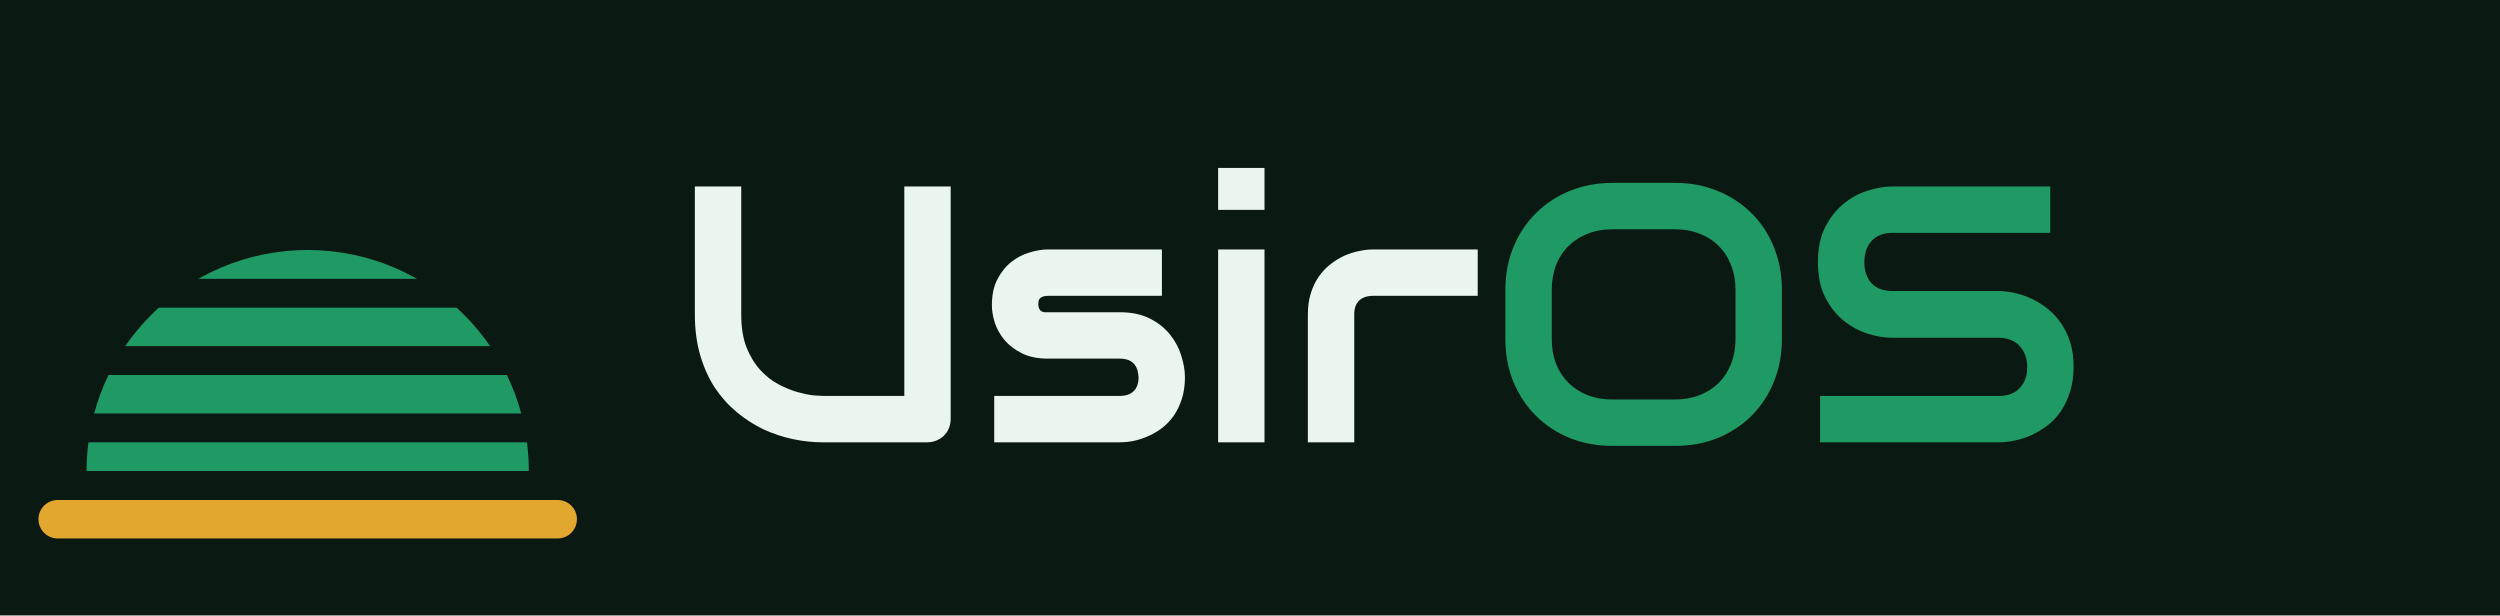
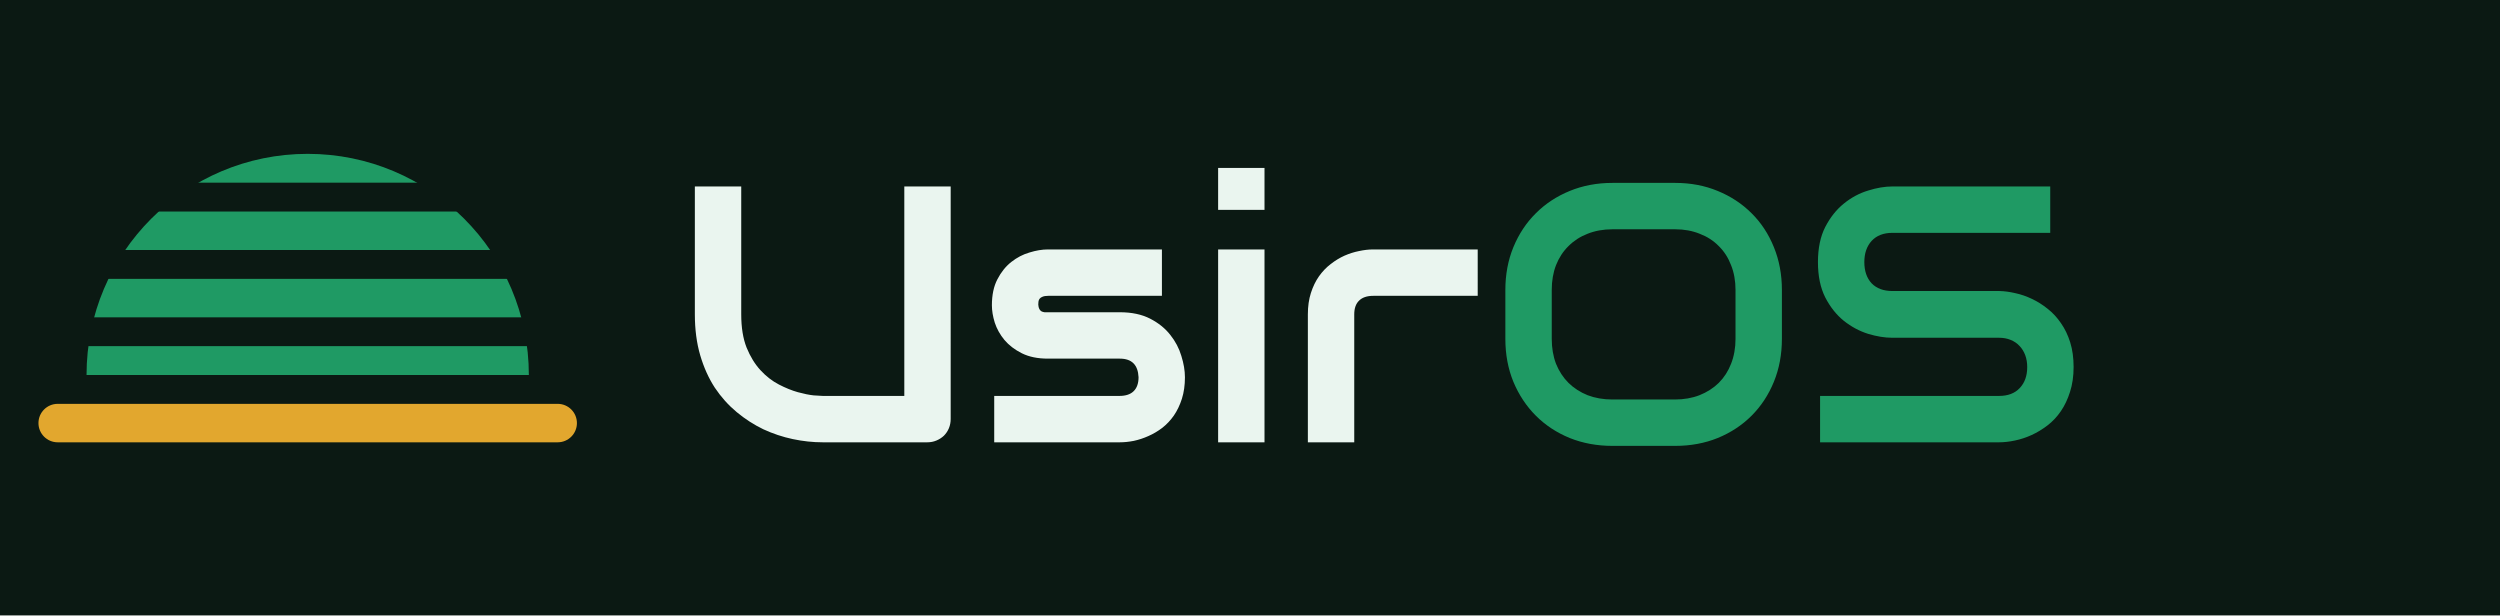
<svg xmlns="http://www.w3.org/2000/svg" width="520" height="128" viewBox="0 0 520 128" version="1.1" id="svg7">
  <rect width="520" height="128" fill="#0b1913" id="rect1" />
  <defs id="defs6">
    <clipPath id="arriba">
      <rect x="0" y="0" width="128" height="98" id="rect2" />
    </clipPath>
    <mask id="rayas">
      <rect width="128" height="128" fill="white" id="rect3" />
      <rect x="0" y="58" width="128" height="6" fill="black" id="rect4" />
      <rect x="0" y="72" width="128" height="6" fill="black" id="rect5" />
      <rect x="0" y="86" width="128" height="6" fill="black" id="rect6" />
    </mask>
  </defs>
-   <g clip-path="url(#arriba)" mask="url(#rayas)" id="g6">
-     <circle cx="64" cy="98" r="46" fill="#1f9a64" id="circle6" />
+   <g transform="translate(0,-20)" id="g7">
+     <g clip-path="url(#arriba)" mask="url(#rayas)" id="g6">
+       <circle cx="64" cy="98" r="46" fill="#1f9a64" id="circle6" />
+     </g>
+     <rect x="8" y="104" width="112" height="8" rx="4" fill="#e2a72e" id="rect7" />
  </g>
-   <rect x="8" y="104" width="112" height="8" rx="4" fill="#e2a72e" id="rect7" />
  <g id="text7" style="font-size:76px;font-family:Audiowide;fill:#eaf5ef" aria-label="UsirOS">
    <path d="m 197.742,87.139 q 0,1.039 -0.371,1.93 -0.371,0.891 -1.039,1.559 -0.668,0.631 -1.559,1.002 Q 193.883,92 192.881,92 h -21.746 q -3.08,0 -6.234,-0.668 -3.154,-0.668 -6.123,-2.041 -2.932,-1.41 -5.529,-3.562 -2.598,-2.152 -4.564,-5.084 -1.93,-2.969 -3.043,-6.754 -1.113,-3.822 -1.113,-8.498 V 38.785 h 9.648 v 26.607 q 0,4.082 1.113,6.902 1.15,2.82 2.895,4.713 1.744,1.893 3.822,2.969 2.078,1.076 3.934,1.596 1.893,0.52 3.303,0.668 1.447,0.111 1.893,0.111 h 16.959 V 38.785 h 9.648 z m 48.725,-8.684 q 0,2.486 -0.631,4.49 -0.631,1.967 -1.67,3.488 -1.039,1.484 -2.412,2.561 -1.373,1.039 -2.895,1.707 -1.484,0.668 -3.043,1.002 Q 234.295,92 232.922,92 h -26.125 v -9.648 h 26.051 q 1.967,0 2.969,-1.002 1.002,-1.002 1.002,-2.895 -0.186,-3.859 -3.896,-3.859 H 217.967 q -3.191,0 -5.418,-1.113 -2.227,-1.113 -3.637,-2.783 -1.373,-1.67 -2.004,-3.6 -0.594,-1.93 -0.594,-3.6 0,-3.229 1.15,-5.418 1.15,-2.227 2.895,-3.6 1.744,-1.373 3.785,-1.967 2.041,-0.631 3.822,-0.631 h 23.713 v 9.648 h -23.639 q -0.742,0 -1.188,0.186 -0.408,0.148 -0.631,0.445 -0.186,0.26 -0.223,0.594 -0.037,0.297 -0.037,0.594 0.037,0.594 0.223,0.928 0.186,0.334 0.445,0.482 0.297,0.148 0.631,0.186 0.371,0 0.705,0 h 14.955 q 3.711,0 6.309,1.336 2.598,1.336 4.193,3.377 1.596,2.004 2.301,4.379 0.742,2.375 0.742,4.416 z m 16.551,-34.809 h -9.648 v -8.721 h 9.648 z m 0,48.354 h -9.648 V 51.885 h 9.648 z m 44.346,-30.467 H 285.654 q -1.967,0 -2.969,1.002 -1.002,0.965 -1.002,2.857 V 92 h -9.648 V 65.393 q 0,-2.486 0.631,-4.453 0.631,-1.967 1.67,-3.451 1.076,-1.521 2.449,-2.561 1.373,-1.076 2.857,-1.744 1.521,-0.668 3.043,-0.965 1.559,-0.334 2.895,-0.334 h 21.783 z" id="path7" />
    <path style="fill:#1f9a64" d="m 370.635,70.477 q 0,4.861 -1.67,8.943 -1.67,4.082 -4.639,7.051 -2.969,2.969 -7.051,4.639 -4.045,1.633 -8.832,1.633 h -13.062 q -4.787,0 -8.869,-1.633 -4.082,-1.67 -7.051,-4.639 -2.969,-2.969 -4.676,-7.051 -1.67,-4.082 -1.67,-8.943 V 60.309 q 0,-4.824 1.67,-8.906 1.707,-4.119 4.676,-7.051 2.969,-2.969 7.051,-4.639 4.082,-1.67 8.869,-1.67 h 13.062 q 4.787,0 8.832,1.67 4.082,1.67 7.051,4.639 2.969,2.932 4.639,7.051 1.67,4.082 1.67,8.906 z m -9.648,-10.168 q 0,-2.857 -0.928,-5.158 -0.891,-2.338 -2.561,-3.971 -1.633,-1.67 -3.971,-2.561 -2.301,-0.928 -5.084,-0.928 h -13.062 q -2.82,0 -5.158,0.928 -2.301,0.891 -3.971,2.561 -1.67,1.633 -2.598,3.971 -0.891,2.301 -0.891,5.158 v 10.168 q 0,2.857 0.891,5.195 0.928,2.301 2.598,3.971 1.67,1.633 3.971,2.561 2.338,0.891 5.158,0.891 h 12.988 q 2.82,0 5.121,-0.891 2.338,-0.928 4.008,-2.561 1.67,-1.67 2.561,-3.971 0.928,-2.338 0.928,-5.195 z m 70.322,16.031 q 0,2.857 -0.742,5.158 -0.705,2.264 -1.893,4.008 -1.188,1.744 -2.783,2.969 -1.596,1.225 -3.303,2.004 -1.707,0.779 -3.488,1.15 Q 417.355,92 415.797,92 h -37.221 v -9.648 h 37.221 q 2.783,0 4.305,-1.633 1.559,-1.633 1.559,-4.379 0,-1.336 -0.408,-2.449 -0.408,-1.113 -1.188,-1.93 -0.742,-0.816 -1.855,-1.262 -1.076,-0.445 -2.412,-0.445 h -22.191 q -2.338,0 -5.047,-0.816 -2.709,-0.854 -5.047,-2.709 -2.301,-1.855 -3.859,-4.861 -1.521,-3.006 -1.521,-7.348 0,-4.342 1.521,-7.311 1.559,-3.006 3.859,-4.861 2.338,-1.893 5.047,-2.709 2.709,-0.854 5.047,-0.854 h 32.842 v 9.648 h -32.842 q -2.746,0 -4.305,1.67 -1.521,1.67 -1.521,4.416 0,2.783 1.521,4.416 1.559,1.596 4.305,1.596 h 22.191 0.074 q 1.559,0.037 3.303,0.445 1.744,0.371 3.451,1.188 1.744,0.816 3.303,2.078 1.559,1.225 2.746,2.969 1.225,1.744 1.93,4.008 0.705,2.264 0.705,5.121 z" id="path8" />
  </g>
</svg>
